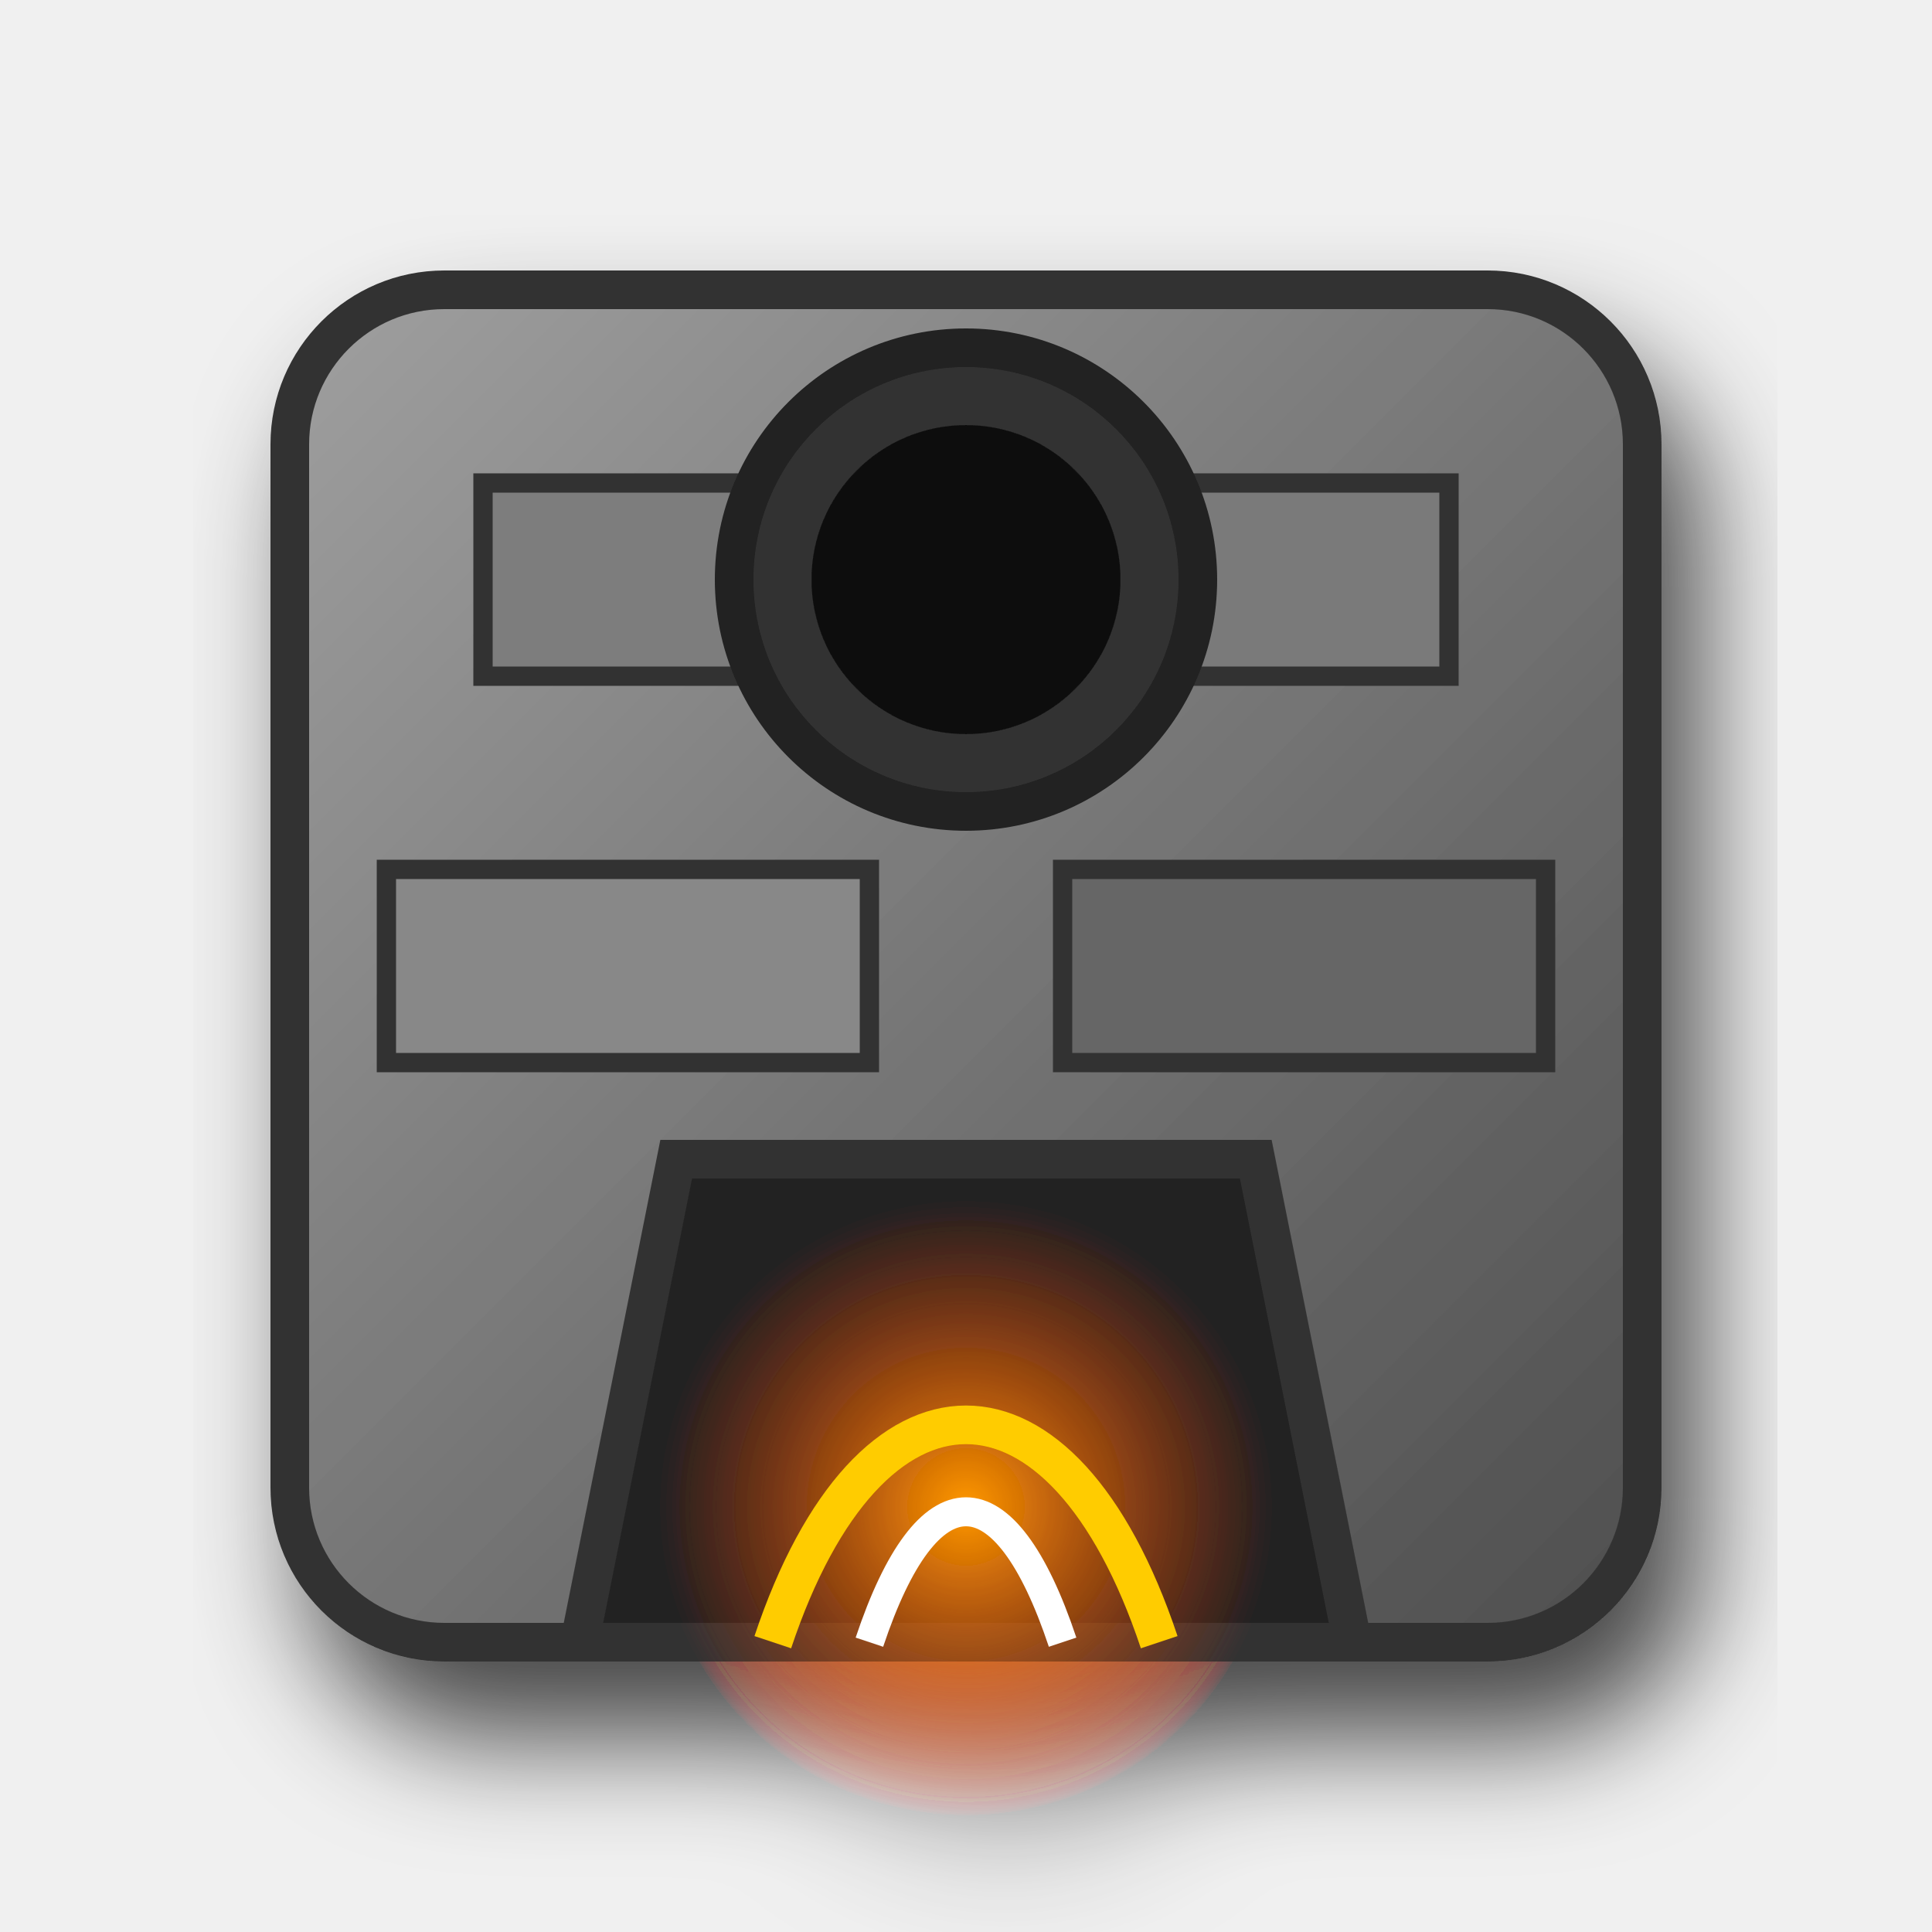
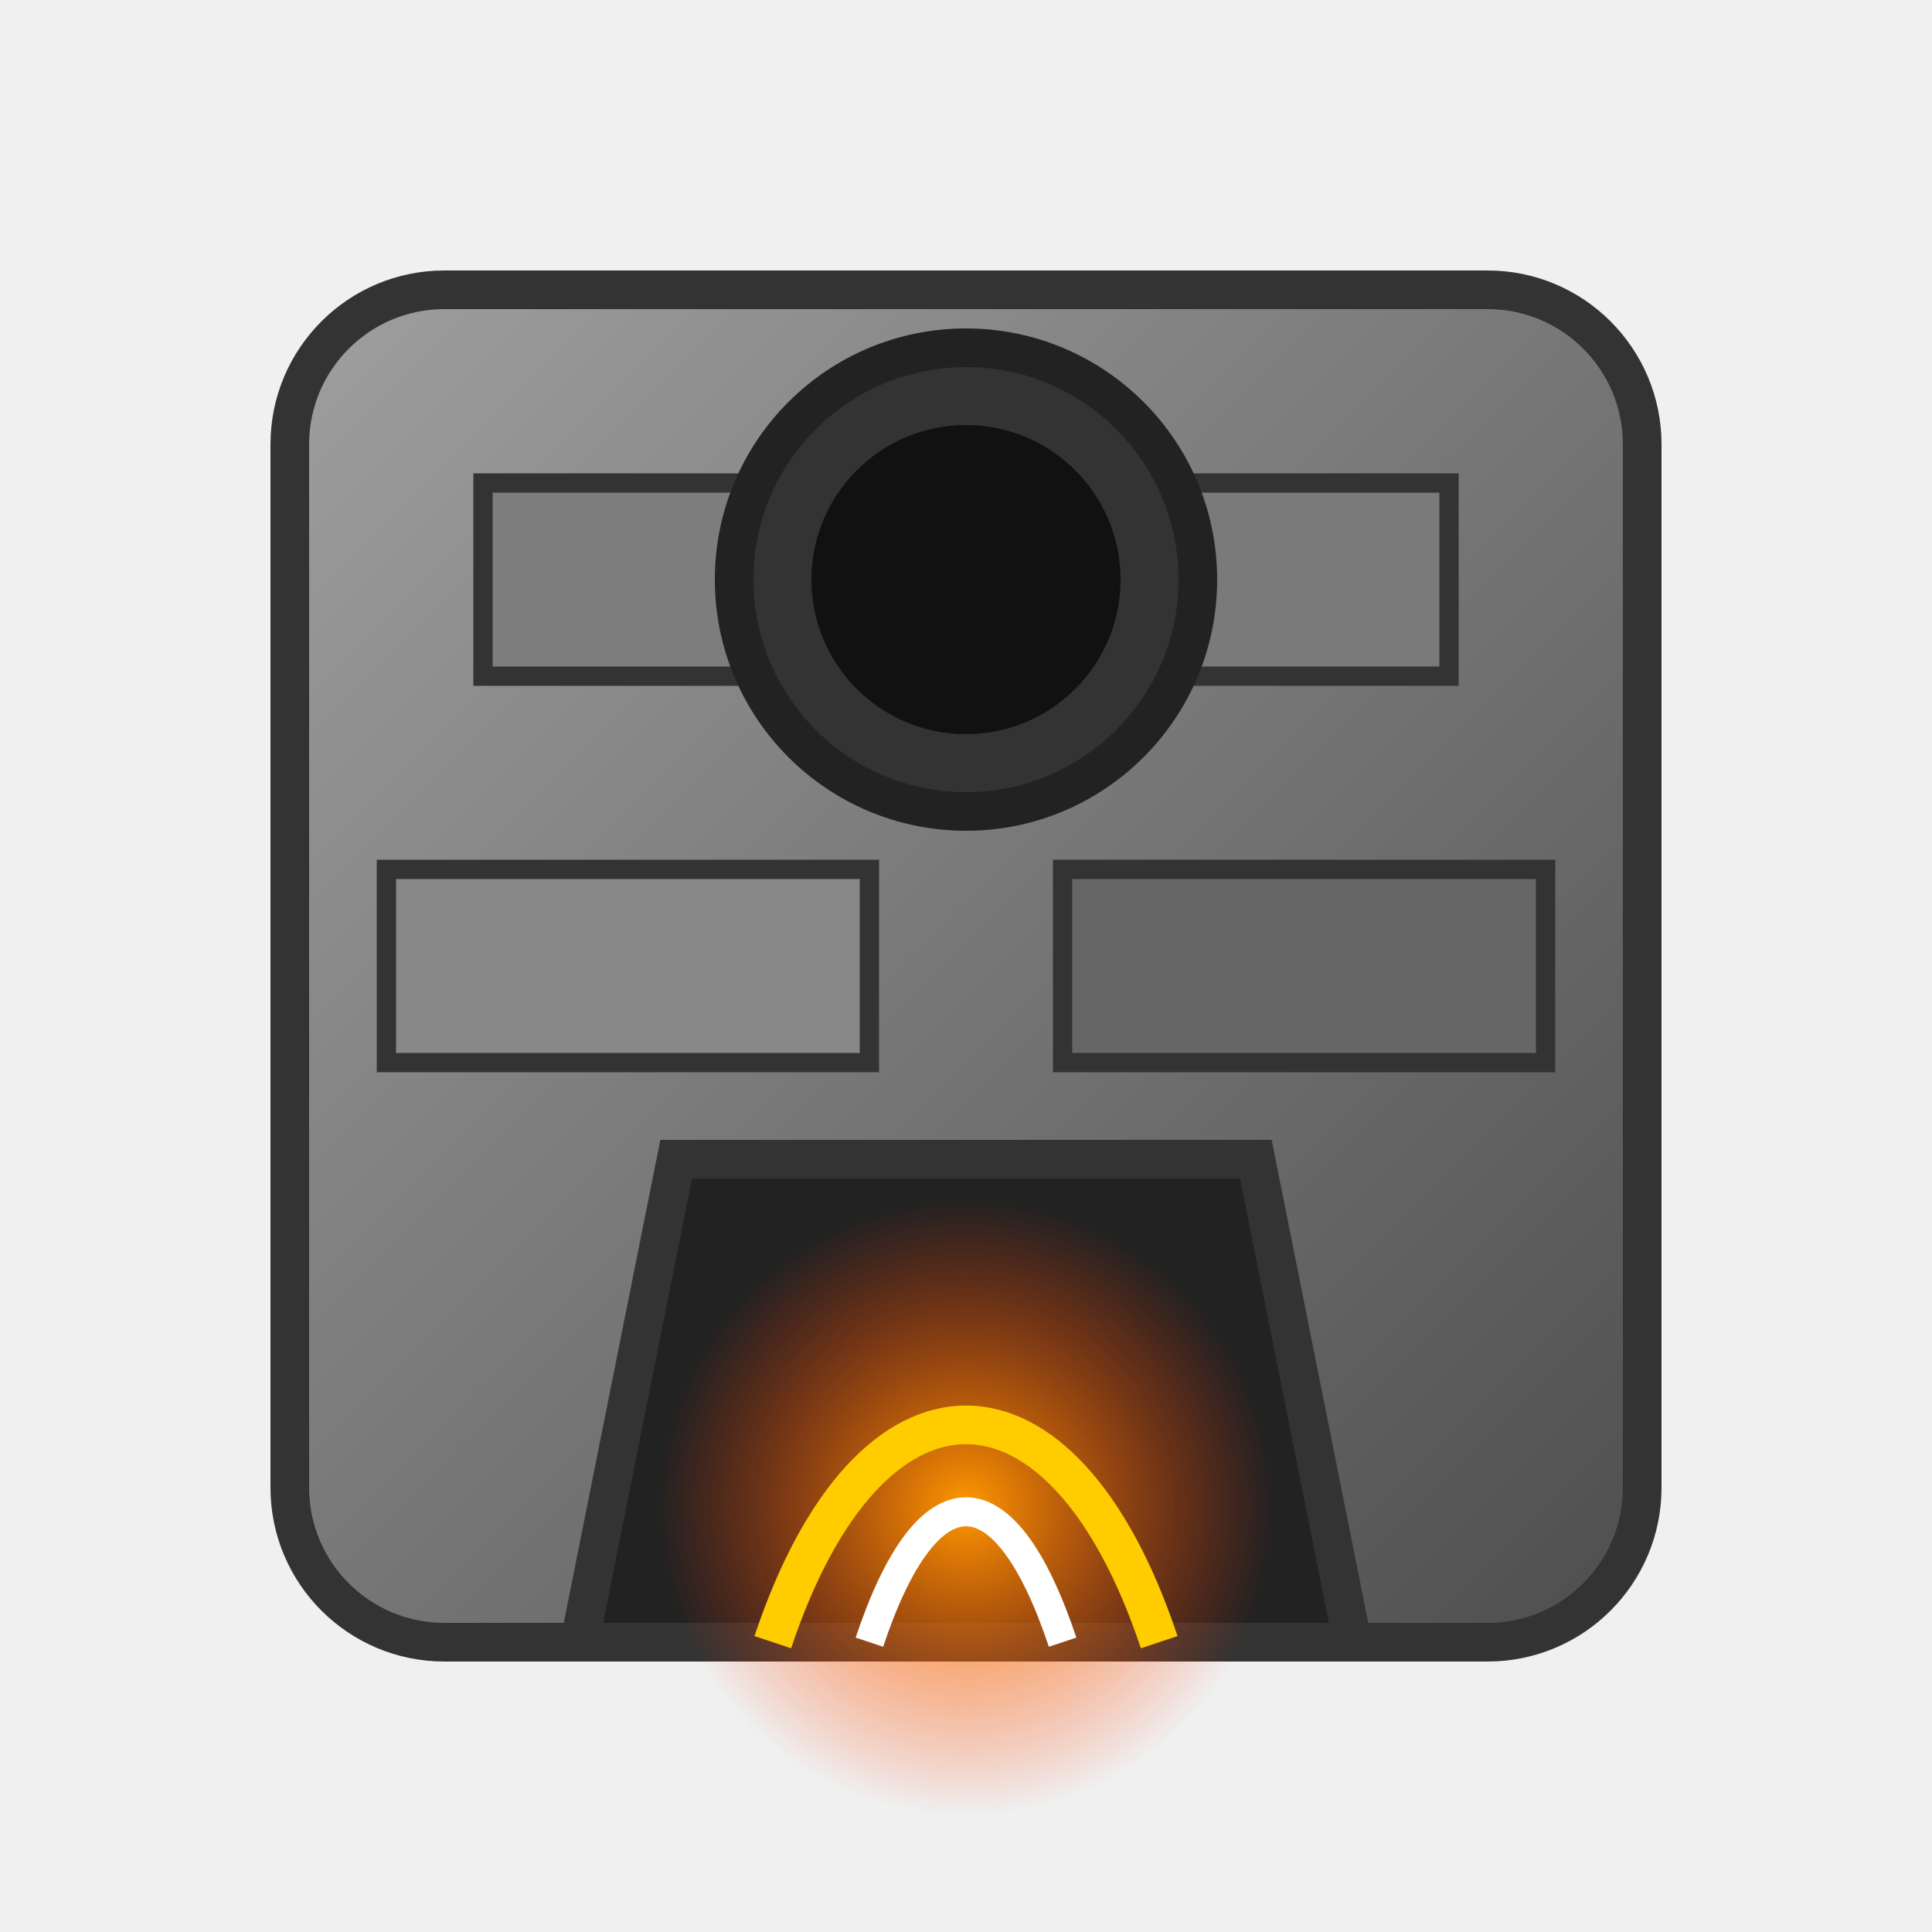
<svg xmlns="http://www.w3.org/2000/svg" viewBox="0 0 100 100" width="200" height="200">
  <defs>
-     <filter id="machineShadow">
-       <feDropShadow dx="2" dy="4" stdDeviation="3" flood-color="#000" flood-opacity="0.7" />
-     </filter>
    <radialGradient id="glow" cx="50%" cy="50%" r="50%">
      <stop offset="0%" stop-color="#ff9900" stop-opacity="1" />
      <stop offset="100%" stop-color="#ff3300" stop-opacity="0" />
    </radialGradient>
    <linearGradient id="stoneBase" x1="0%" y1="0%" x2="100%" y2="100%">
      <stop offset="0%" stop-color="#a0a0a0" />
      <stop offset="100%" stop-color="#4d4d4d" />
    </linearGradient>
  </defs>
-   <g filter="url(#machineShadow)">
+   <g>
    <rect x="15" y="15" width="70" height="70" rx="8" fill="url(#stoneBase)" stroke="#333" stroke-width="2" />
    <rect x="25" y="25" width="20" height="10" fill="#7d7d7d" stroke="#333" stroke-width="1" />
    <rect x="55" y="25" width="20" height="10" fill="#7a7a7a" stroke="#333" stroke-width="1" />
    <rect x="20" y="45" width="25" height="10" fill="#888" stroke="#333" stroke-width="1" />
    <rect x="55" y="45" width="25" height="10" fill="#666" stroke="#333" stroke-width="1" />
    <rect x="35" y="65" width="30" height="10" fill="#707070" stroke="#333" stroke-width="1" />
    <circle cx="50" cy="30" r="12" fill="#333" stroke="#222" stroke-width="2" />
    <circle cx="50" cy="30" r="8" fill="#111" />
    <path d="M 35 60 L 65 60 L 70 85 L 30 85 Z" fill="#222" stroke="#333" stroke-width="2" />
    <circle cx="50" cy="78" r="16" fill="url(#glow)" />
    <path d="M 40 85 C 45 70, 55 70, 60 85" fill="none" stroke="#ffcc00" stroke-width="2" />
    <path d="M 45 85 C 48 76, 52 76, 55 85" fill="none" stroke="#ffffff" stroke-width="1.5" />
  </g>
</svg>
